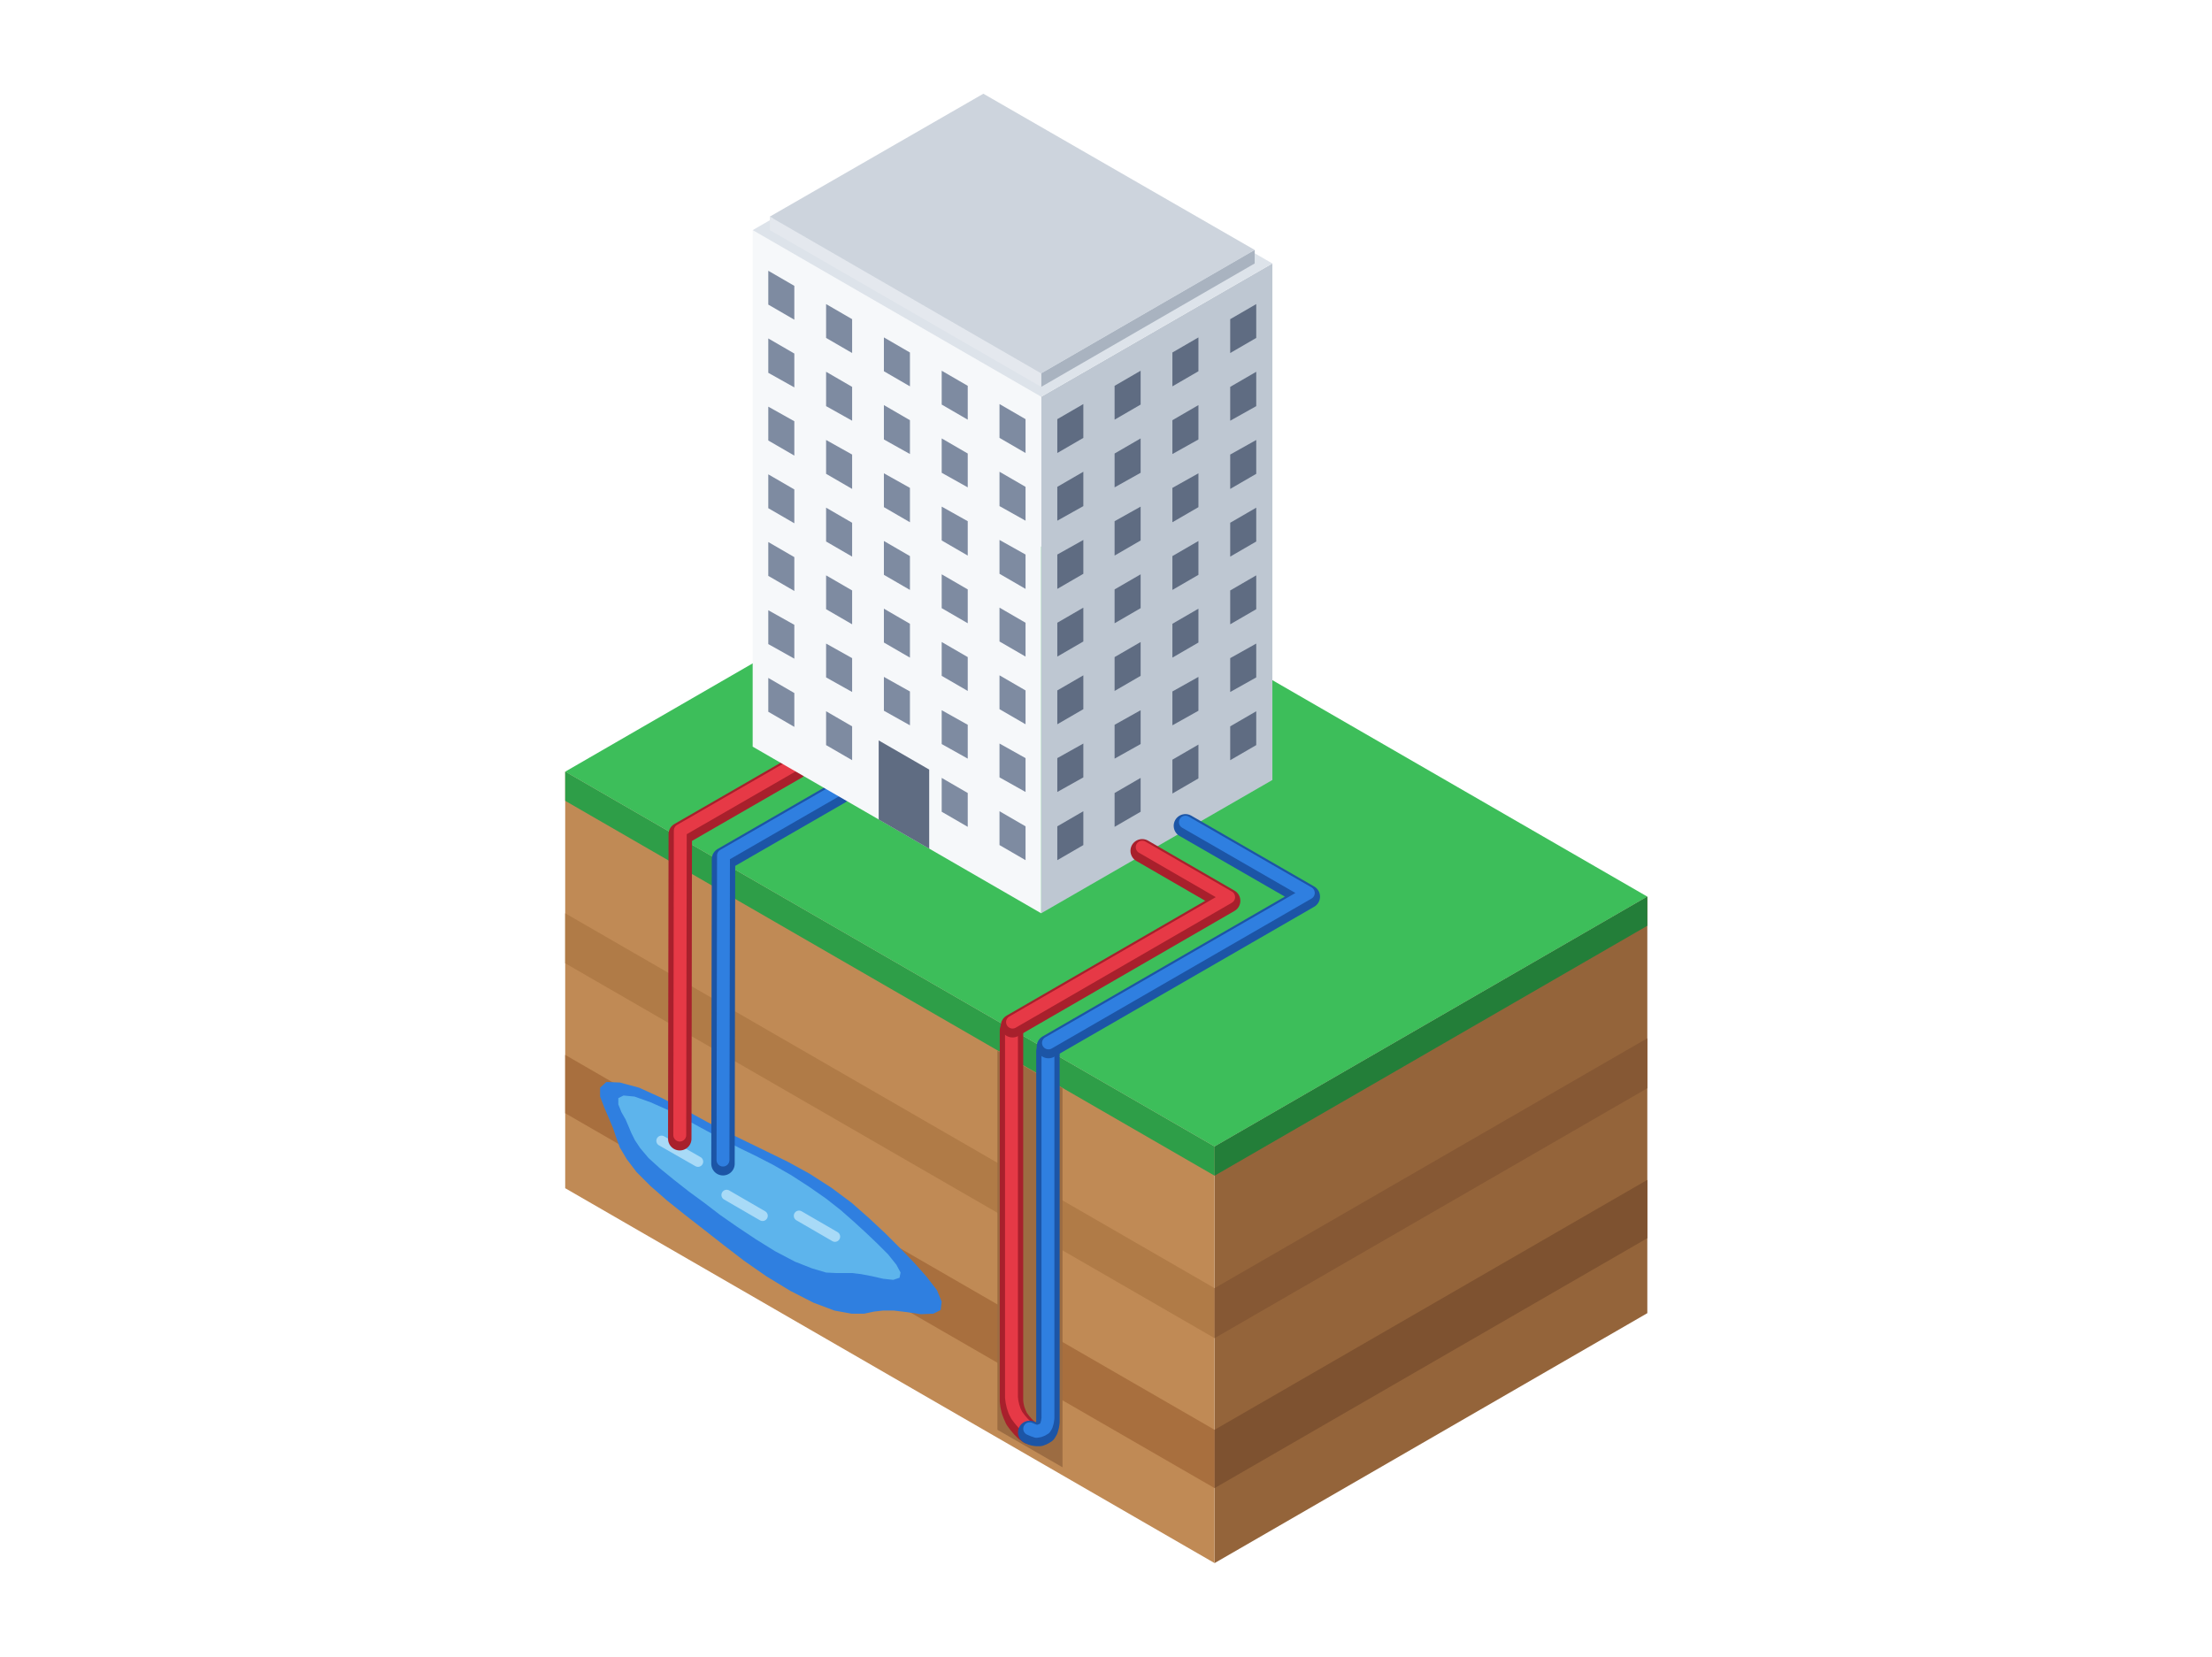
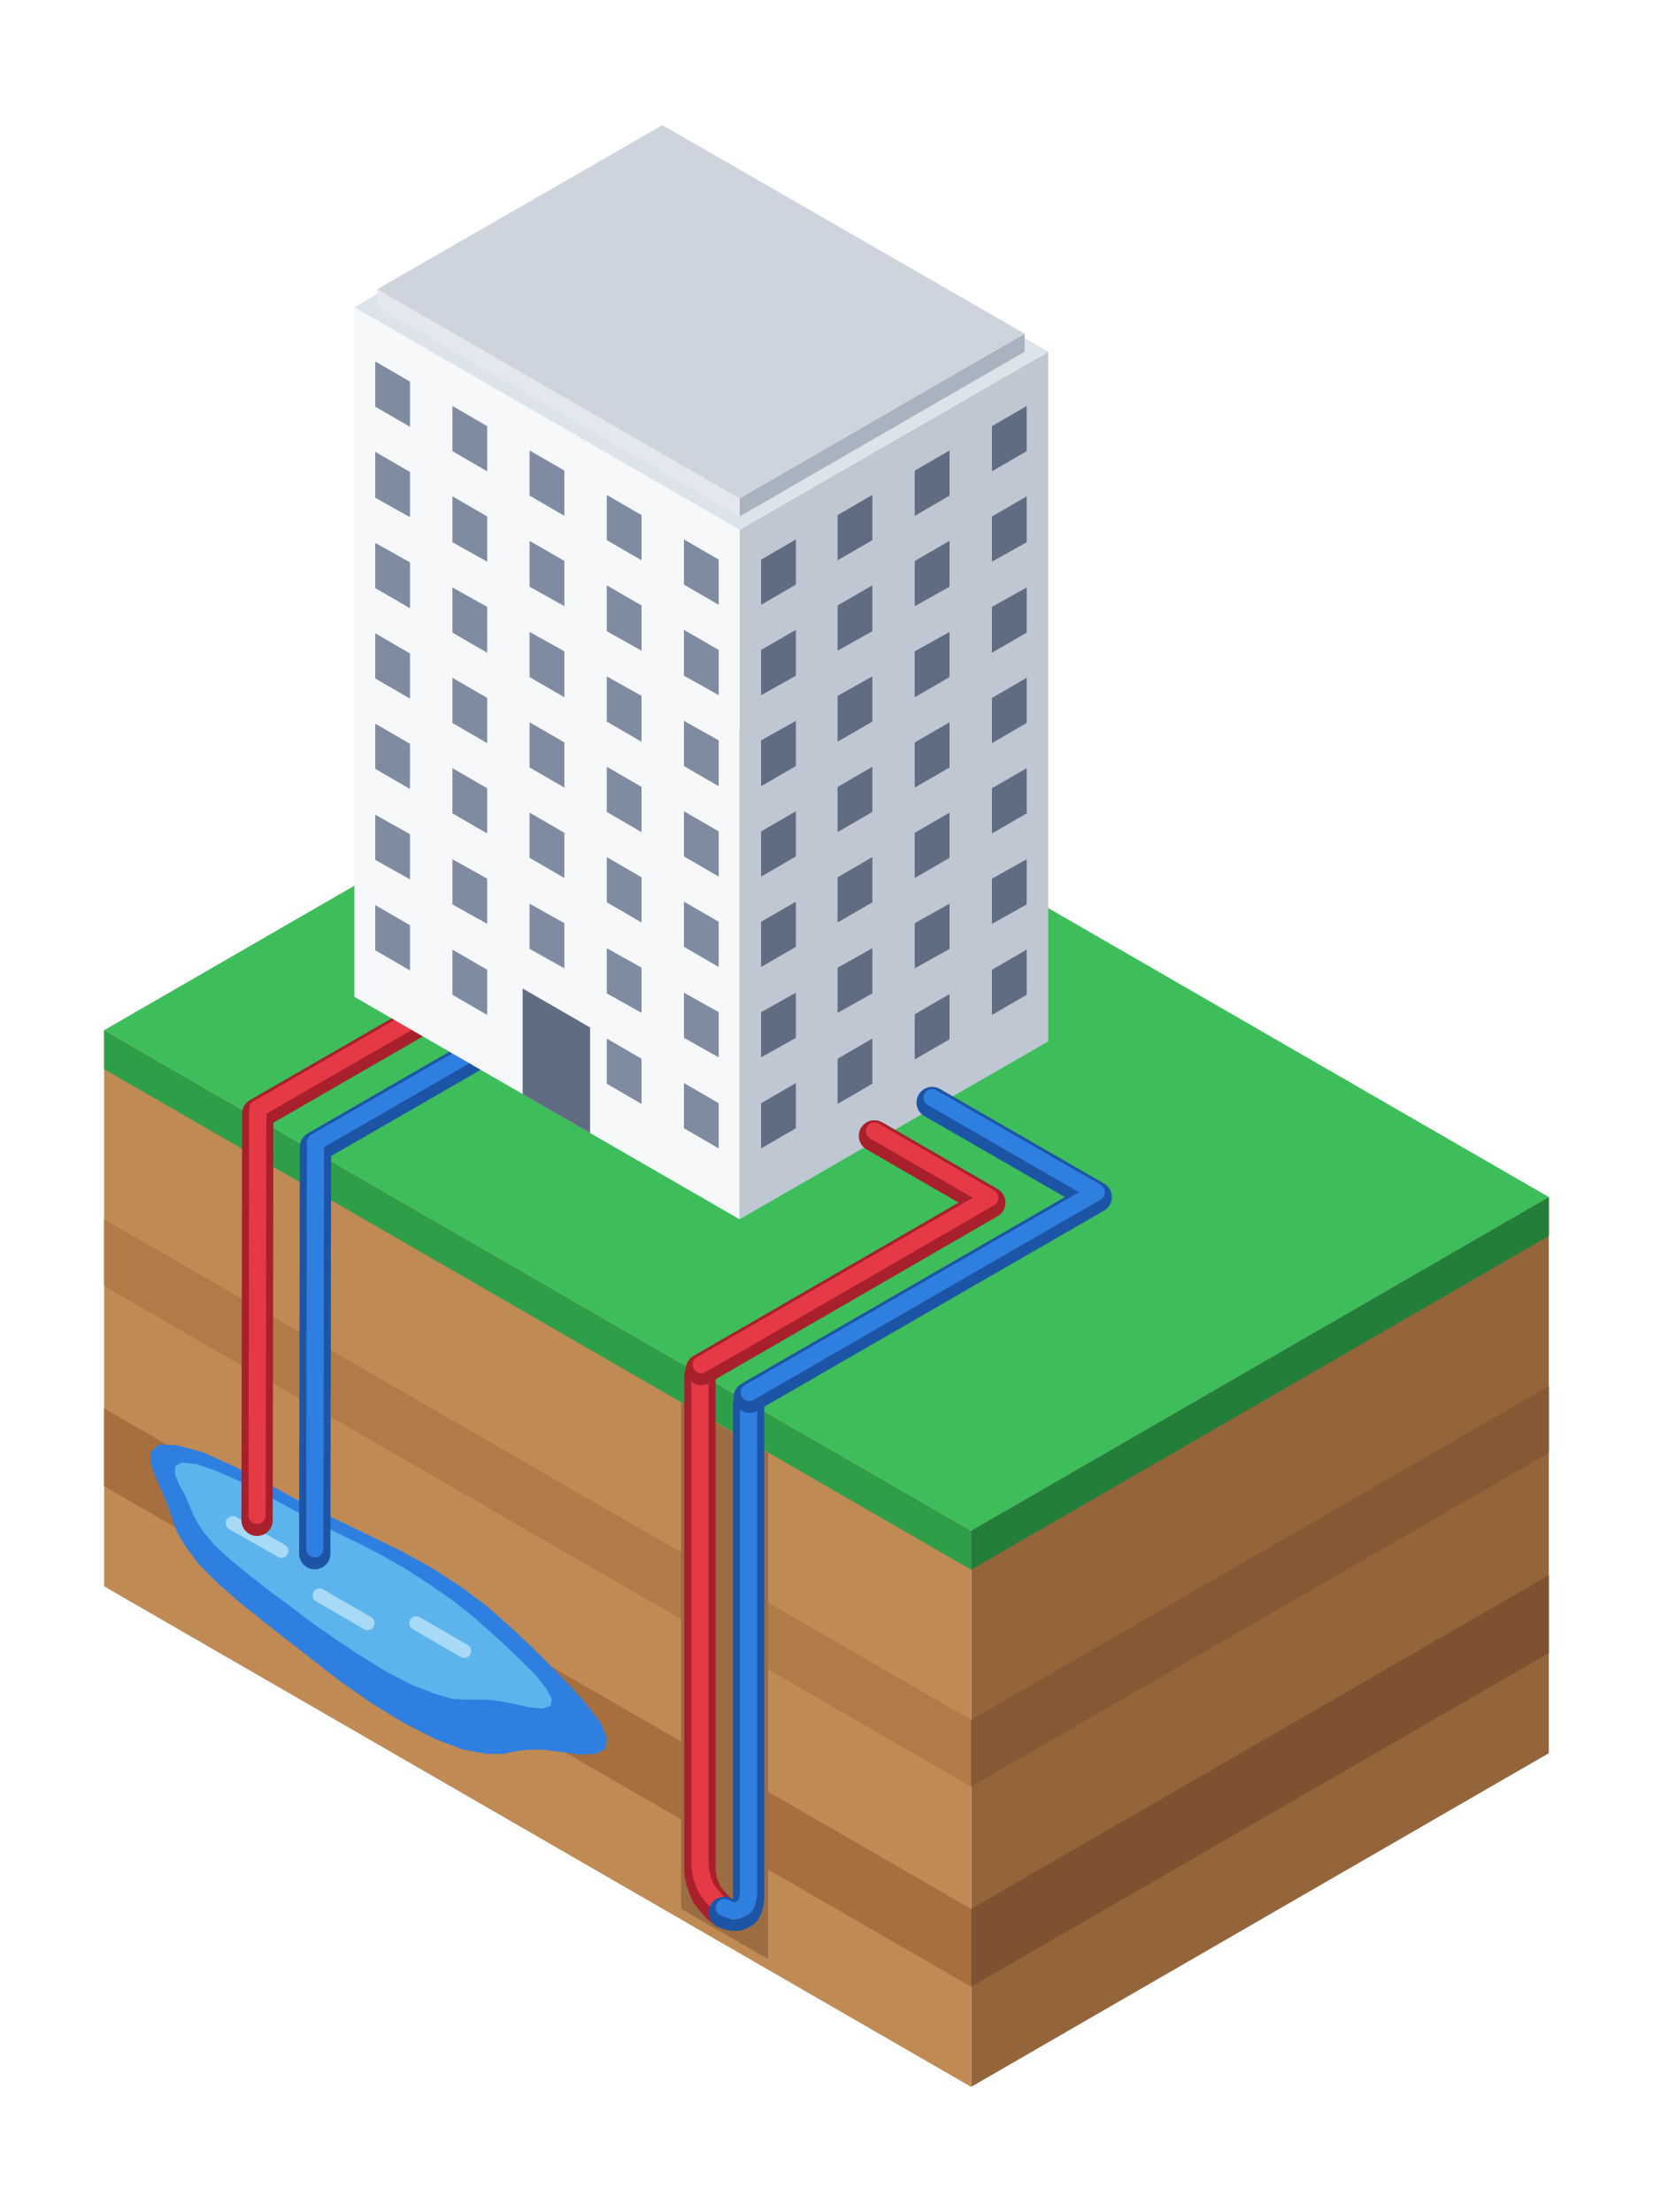
- <svg xmlns="http://www.w3.org/2000/svg" preserveAspectRatio="none" overflow="visible" style="display: block;" width="849" height="636" viewBox="0 0 849 636" fill="none">
+ <svg xmlns="http://www.w3.org/2000/svg" preserveAspectRatio="none" overflow="hidden" style="display: block;" width="475" height="636" viewBox="187 0 475 636" fill="none">
  <g id="pompe-a-chaleur-geothermique-immeuble- 1">
    <path id="Vector" d="M632.269 504.083L466.174 600.023V440.123L632.269 344.184V504.083Z" fill="#94643A" />
    <path id="Vector_2" d="M216.931 456.113L466.174 600.023V440.123L216.931 296.214V456.113Z" fill="#C08A55" />
    <path id="Vector_3" d="M383.026 200.274L632.269 344.184L466.174 440.123L216.931 296.214L383.026 200.274Z" fill="#3DBE5A" />
    <path id="Vector_4" d="M216.931 369.767L466.174 513.677V494.489L216.931 350.579V369.767Z" fill="#B07B47" />
    <path id="Vector_5" d="M632.269 417.737L466.174 513.677V494.489L632.269 398.549V417.737Z" fill="#865834" />
    <path id="Vector_6" d="M216.931 427.331L466.174 571.241V548.855L216.931 404.945V427.331Z" fill="#A86F3E" />
    <path id="Vector_7" d="M632.269 475.301L466.174 571.241V548.855L632.269 452.915V475.301Z" fill="#7E5230" />
    <path id="Vector_8" d="M216.931 307.407L466.174 451.316V440.123L216.931 296.214V307.407Z" fill="#2E9E48" />
    <path id="Vector_9" d="M632.269 355.376L466.174 451.316V440.123L632.269 344.184V355.376Z" fill="#237E39" />
    <path id="Vector_10" d="M382.826 548.855L407.81 563.246V417.737L382.826 403.346V548.855Z" fill="#9C6C42" />
    <path id="Vector_11" d="M361.04 502.884L361.44 499.686L359.641 495.289L355.643 490.092L350.846 484.695L345.45 479.099L339.853 473.502L333.657 467.706L326.861 461.71L319.066 455.913L310.672 450.517L302.277 445.92L294.082 441.922L286.687 438.324L279.291 434.727L271.496 430.729L263.102 426.132L254.107 421.535L245.313 417.537L237.917 415.539L232.721 415.339L230.322 417.537V420.935L231.921 425.133L233.72 429.33L235.319 433.128L236.518 436.725L237.917 440.523L240.516 444.92L244.313 449.917L249.71 455.314L256.106 460.91L263.102 466.507L270.297 472.103L277.692 477.899L285.487 483.896L294.082 489.892L303.276 495.488L312.271 500.085L320.266 503.084L326.861 504.283H331.658L335.456 503.483L338.854 503.084H343.051L348.048 503.683L353.445 504.483L358.242 504.283L361.04 502.884Z" fill="#2F7FE0" />
    <path id="Vector_12" d="M345.25 490.491L345.65 488.493L344.051 485.495L340.853 481.497L336.855 477.5L332.458 473.302L327.661 468.905L322.664 464.508L317.068 460.111L310.472 455.513L303.676 451.116L296.68 447.119L290.085 443.721L283.888 440.723L277.692 437.525L271.296 434.127L264.301 430.329L256.905 426.332L249.71 423.134L243.514 420.935L239.316 420.535L237.318 421.535V423.933L238.517 426.931L240.116 429.73L241.315 432.528L242.315 434.926L243.714 437.725L245.712 440.723L248.91 444.52L253.308 448.518L258.704 452.915L264.301 457.312L270.297 461.71L276.293 466.307L282.889 470.904L290.085 475.701L297.48 480.298L305.075 484.295L311.671 486.894L317.068 488.493L321.065 488.693H324.063H327.061L330.459 489.092L334.657 489.892L339.054 490.891L342.851 491.291L345.25 490.491Z" fill="#5DB4EC" />
    <path id="Vector_13" d="M253.907 437.925L267.898 445.92" stroke-width="3.997" stroke-linecap="round" stroke-linejoin="round" stroke="#A8DAF7" />
    <path id="Vector_14" d="M278.892 458.712L292.683 466.706" stroke-width="3.997" stroke-linecap="round" stroke-linejoin="round" stroke="#A8DAF7" />
    <path id="Vector_15" d="M306.674 466.706L320.465 474.701" stroke-width="3.997" stroke-linecap="round" stroke-linejoin="round" stroke="#A8DAF7" />
    <path id="Vector_16" d="M305.475 294.615L261.103 320.199L260.903 437.125" stroke-width="8.994" stroke-linecap="round" stroke-linejoin="round" stroke="#A8202C" />
    <path id="Vector_17" d="M305.475 293.216L261.103 318.799L260.903 435.726" stroke-width="4.947" stroke-linecap="round" stroke-linejoin="round" stroke="#E63946" />
    <path id="Vector_18" d="M322.064 304.209L277.692 329.793L277.492 446.719" stroke-width="8.994" stroke-linecap="round" stroke-linejoin="round" stroke="#1C55A6" />
    <path id="Vector_19" d="M322.064 302.81L277.692 328.393L277.492 445.32" stroke-width="4.947" stroke-linecap="round" stroke-linejoin="round" stroke="#2F7FE0" />
    <path id="Vector_20" d="M388.223 395.551V537.862L388.423 539.461L388.822 541.26L389.422 542.859L390.222 544.657L391.421 546.256L392.62 547.656L393.819 548.855L395.218 549.854" stroke-width="8.994" stroke-linecap="round" stroke-linejoin="round" stroke="#A8202C" />
    <path id="Vector_21" d="M388.223 394.152V536.463L388.423 538.062L388.822 539.86L389.422 541.659L390.222 543.258L391.421 544.857L392.62 546.256L393.819 547.456L395.218 548.455" stroke-width="4.947" stroke-linecap="round" stroke-linejoin="round" stroke="#E63946" />
    <path id="Vector_22" d="M395.218 549.854L396.618 550.454L397.817 550.654H399.016L400.015 550.254L401.015 549.654L401.614 548.655L402.014 547.256L402.214 545.857V403.546" stroke-width="8.994" stroke-linecap="round" stroke-linejoin="round" stroke="#1C55A6" />
    <path id="Vector_23" d="M395.218 548.455L396.618 549.055L397.817 549.454L399.016 549.255L400.015 548.855L401.015 548.255L401.614 547.256L402.014 545.857L402.214 544.458V402.147" stroke-width="4.947" stroke-linecap="round" stroke-linejoin="round" stroke="#2F7FE0" />
    <path id="Vector_24" d="M488.36 299.412L399.616 350.58V152.304L488.36 101.136V299.412Z" fill="#BEC7D2" />
    <path id="Vector_25" d="M288.885 286.62L399.616 350.58V152.304L288.885 88.344V286.62Z" fill="#F6F8FA" />
    <path id="Vector_26" d="M377.43 37.177L488.36 101.136L399.616 152.304L288.885 88.344L377.43 37.177Z" fill="#DDE3EA" />
    <path id="Vector_27" d="M294.882 273.228L304.875 279.025V266.033L294.882 260.236V273.228Z" fill="#7E8BA1" />
    <path id="Vector_28" d="M317.068 286.02L327.061 291.816V278.825L317.068 273.028V286.02Z" fill="#7E8BA1" />
    <path id="Vector_29" d="M361.44 311.604L371.433 317.4V304.409L361.44 298.612V311.604Z" fill="#7E8BA1" />
    <path id="Vector_30" d="M383.626 324.396L393.619 330.192V317.201L383.626 311.404V324.396Z" fill="#7E8BA1" />
    <path id="Vector_31" d="M482.164 286.02L472.17 291.816V278.825L482.164 273.028V286.02Z" fill="#5F6C82" />
    <path id="Vector_32" d="M459.978 298.812L449.984 304.608V291.617L459.978 285.82V298.812Z" fill="#5F6C82" />
    <path id="Vector_33" d="M437.792 311.604L427.798 317.4V304.409L437.792 298.612V311.604Z" fill="#5F6C82" />
    <path id="Vector_34" d="M415.805 324.396L405.812 330.192V317.201L415.805 311.404V324.396Z" fill="#5F6C82" />
    <path id="Vector_35" d="M294.882 247.244L304.875 252.841V239.849L294.882 234.253V247.244Z" fill="#7E8BA1" />
    <path id="Vector_36" d="M317.068 260.036L327.061 265.633V252.641L317.068 247.045V260.036Z" fill="#7E8BA1" />
    <path id="Vector_37" d="M339.254 272.828L349.247 278.425V265.433L339.254 259.837V272.828Z" fill="#7E8BA1" />
    <path id="Vector_38" d="M361.44 285.62L371.433 291.217V278.225L361.44 272.629V285.62Z" fill="#7E8BA1" />
    <path id="Vector_39" d="M383.626 298.412L393.619 304.009V291.017L383.626 285.421V298.412Z" fill="#7E8BA1" />
    <path id="Vector_40" d="M482.164 260.036L472.17 265.633V252.641L482.164 247.045V260.036Z" fill="#5F6C82" />
    <path id="Vector_41" d="M459.978 272.828L449.984 278.425V265.433L459.978 259.837V272.828Z" fill="#5F6C82" />
    <path id="Vector_42" d="M437.792 285.62L427.798 291.217V278.225L437.792 272.629V285.62Z" fill="#5F6C82" />
    <path id="Vector_43" d="M415.805 298.412L405.812 304.009V291.017L415.805 285.421V298.412Z" fill="#5F6C82" />
    <path id="Vector_44" d="M294.882 221.061L304.875 226.857V213.865L294.882 208.069V221.061Z" fill="#7E8BA1" />
    <path id="Vector_45" d="M317.068 233.853L327.061 239.649V226.657L317.068 220.861V233.853Z" fill="#7E8BA1" />
    <path id="Vector_46" d="M339.254 246.645L349.247 252.441V239.449L339.254 233.653V246.645Z" fill="#7E8BA1" />
    <path id="Vector_47" d="M361.44 259.437L371.433 265.233V252.241L361.44 246.445V259.437Z" fill="#7E8BA1" />
    <path id="Vector_48" d="M383.626 272.229L393.619 278.025V265.033L383.626 259.237V272.229Z" fill="#7E8BA1" />
    <path id="Vector_49" d="M482.164 233.853L472.17 239.649V226.657L482.164 220.861V233.853Z" fill="#5F6C82" />
    <path id="Vector_50" d="M459.978 246.645L449.984 252.441V239.449L459.978 233.653V246.645Z" fill="#5F6C82" />
    <path id="Vector_51" d="M437.792 259.437L427.798 265.233V252.241L437.792 246.445V259.437Z" fill="#5F6C82" />
    <path id="Vector_52" d="M415.805 272.229L405.812 278.025V265.033L415.805 259.237V272.229Z" fill="#5F6C82" />
    <path id="Vector_53" d="M294.882 195.077L304.875 200.874V187.882L294.882 182.085V195.077Z" fill="#7E8BA1" />
    <path id="Vector_54" d="M317.068 207.869L327.061 213.666V200.674L317.068 194.877V207.869Z" fill="#7E8BA1" />
    <path id="Vector_55" d="M339.254 220.661L349.247 226.458V213.466L339.254 207.669V220.661Z" fill="#7E8BA1" />
    <path id="Vector_56" d="M361.44 233.453L371.433 239.25V226.258L361.44 220.461V233.453Z" fill="#7E8BA1" />
    <path id="Vector_57" d="M383.626 246.245L393.619 252.041V239.05L383.626 233.253V246.245Z" fill="#7E8BA1" />
    <path id="Vector_58" d="M482.164 207.869L472.17 213.666V200.674L482.164 194.877V207.869Z" fill="#5F6C82" />
    <path id="Vector_59" d="M459.978 220.661L449.984 226.458V213.466L459.978 207.669V220.661Z" fill="#5F6C82" />
    <path id="Vector_60" d="M437.792 233.453L427.798 239.25V226.258L437.792 220.461V233.453Z" fill="#5F6C82" />
    <path id="Vector_61" d="M415.805 246.245L405.812 252.041V239.05L415.805 233.253V246.245Z" fill="#5F6C82" />
    <path id="Vector_62" d="M294.882 169.094L304.875 174.89V161.698L294.882 156.102V169.094Z" fill="#7E8BA1" />
    <path id="Vector_63" d="M317.068 181.886L327.061 187.682V174.49L317.068 168.894V181.886Z" fill="#7E8BA1" />
    <path id="Vector_64" d="M339.254 194.678L349.247 200.474V187.282L339.254 181.686V194.678Z" fill="#7E8BA1" />
    <path id="Vector_65" d="M361.44 207.47L371.433 213.266V200.074L361.44 194.478V207.47Z" fill="#7E8BA1" />
    <path id="Vector_66" d="M383.626 220.261L393.619 226.058V212.866L383.626 207.27V220.261Z" fill="#7E8BA1" />
    <path id="Vector_67" d="M482.164 181.886L472.17 187.682V174.49L482.164 168.894V181.886Z" fill="#5F6C82" />
    <path id="Vector_68" d="M459.978 194.678L449.984 200.474V187.282L459.978 181.686V194.678Z" fill="#5F6C82" />
    <path id="Vector_69" d="M437.792 207.47L427.798 213.266V200.074L437.792 194.478V207.47Z" fill="#5F6C82" />
    <path id="Vector_70" d="M415.805 220.261L405.812 226.058V212.866L415.805 207.27V220.261Z" fill="#5F6C82" />
    <path id="Vector_71" d="M294.882 143.11L304.875 148.706V135.715L294.882 129.918V143.11Z" fill="#7E8BA1" />
    <path id="Vector_72" d="M317.068 155.902L327.061 161.498V148.507L317.068 142.71V155.902Z" fill="#7E8BA1" />
    <path id="Vector_73" d="M339.254 168.694L349.247 174.29V161.299L339.254 155.502V168.694Z" fill="#7E8BA1" />
    <path id="Vector_74" d="M361.44 181.486L371.433 187.082V174.091L361.44 168.294V181.486Z" fill="#7E8BA1" />
    <path id="Vector_75" d="M383.626 194.278L393.619 199.874V186.882L383.626 181.086V194.278Z" fill="#7E8BA1" />
    <path id="Vector_76" d="M482.164 155.902L472.17 161.498V148.507L482.164 142.71V155.902Z" fill="#5F6C82" />
    <path id="Vector_77" d="M459.978 168.694L449.984 174.29V161.299L459.978 155.502V168.694Z" fill="#5F6C82" />
    <path id="Vector_78" d="M437.792 181.486L427.798 187.082V174.091L437.792 168.294V181.486Z" fill="#5F6C82" />
    <path id="Vector_79" d="M415.805 194.278L405.812 199.874V186.882L415.805 181.086V194.278Z" fill="#5F6C82" />
    <path id="Vector_80" d="M294.882 116.926L304.875 122.723V109.731L294.882 103.935V116.926Z" fill="#7E8BA1" />
    <path id="Vector_81" d="M317.068 129.718L327.061 135.515V122.523L317.068 116.727V129.718Z" fill="#7E8BA1" />
    <path id="Vector_82" d="M339.254 142.51L349.247 148.307V135.315L339.254 129.519V142.51Z" fill="#7E8BA1" />
    <path id="Vector_83" d="M361.44 155.302L371.433 161.099V148.107L361.44 142.311V155.302Z" fill="#7E8BA1" />
    <path id="Vector_84" d="M383.626 168.094L393.619 173.891V160.899L383.626 155.102V168.094Z" fill="#7E8BA1" />
    <path id="Vector_85" d="M482.164 129.718L472.17 135.515V122.523L482.164 116.727V129.718Z" fill="#5F6C82" />
    <path id="Vector_86" d="M459.978 142.51L449.984 148.307V135.315L459.978 129.519V142.51Z" fill="#5F6C82" />
    <path id="Vector_87" d="M437.792 155.302L427.798 161.099V148.107L437.792 142.311V155.302Z" fill="#5F6C82" />
    <path id="Vector_88" d="M415.805 168.094L405.812 173.891V160.899L415.805 155.102V168.094Z" fill="#5F6C82" />
    <path id="Vector_89" d="M337.255 314.602L356.643 325.795V295.414L337.255 284.221V314.602Z" fill="#5F6C82" />
    <path id="Vector_90" d="M481.564 101.136L399.616 148.507V143.31L481.564 95.94V101.136Z" fill="#A9B3C0" />
    <path id="Vector_91" d="M295.481 88.344L399.616 148.507V143.31L295.481 83.148V88.344Z" fill="#E4E8EE" />
    <path id="Vector_92" d="M377.43 35.977L481.564 95.94L399.616 143.31L295.481 83.148L377.43 35.977Z" fill="#CDD4DD" />
    <path id="Vector_93" d="M388.623 393.752L471.57 345.783L438.391 326.595" stroke-width="8.994" stroke-linecap="round" stroke-linejoin="round" stroke="#A8202C" />
    <path id="Vector_94" d="M388.623 392.353L471.57 344.383L438.391 325.195" stroke-width="4.947" stroke-linecap="round" stroke-linejoin="round" stroke="#E63946" />
    <path id="Vector_95" d="M402.414 401.747L502.151 344.184L454.981 317.001" stroke-width="8.994" stroke-linecap="round" stroke-linejoin="round" stroke="#1C55A6" />
    <path id="Vector_96" d="M402.414 400.348L502.151 342.784L454.981 315.602" stroke-width="4.947" stroke-linecap="round" stroke-linejoin="round" stroke="#2F7FE0" />
  </g>
</svg>
